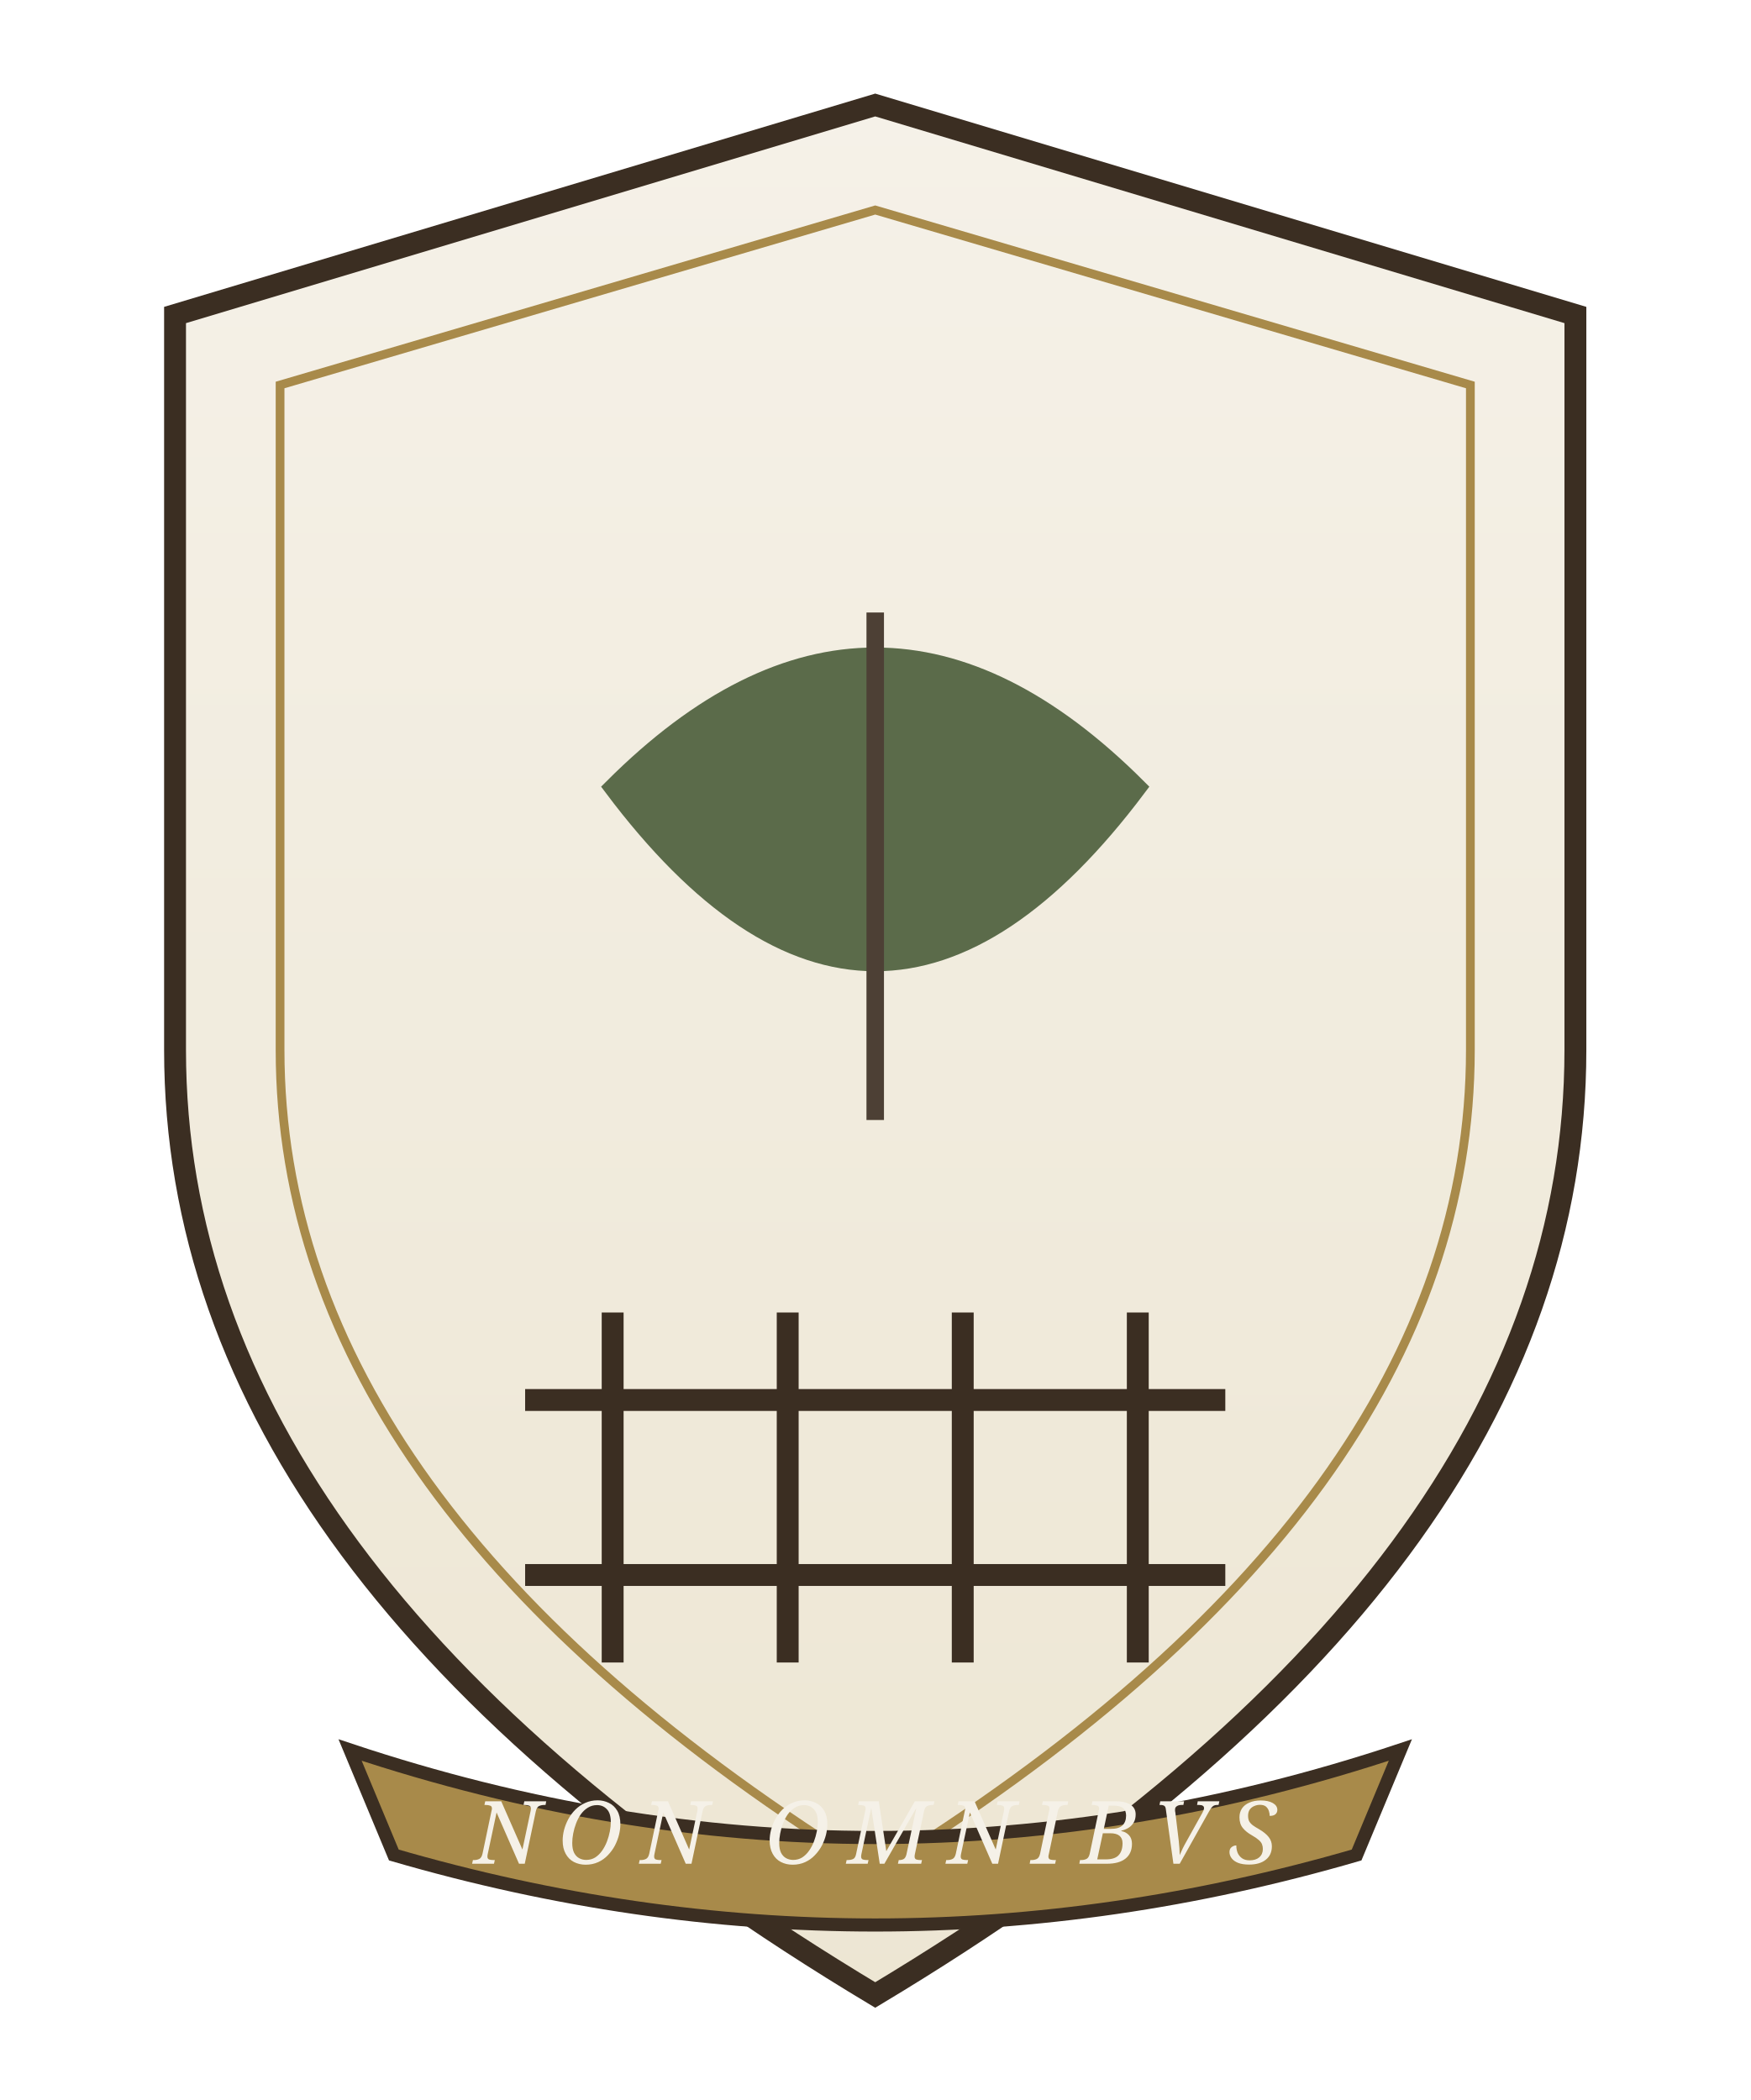
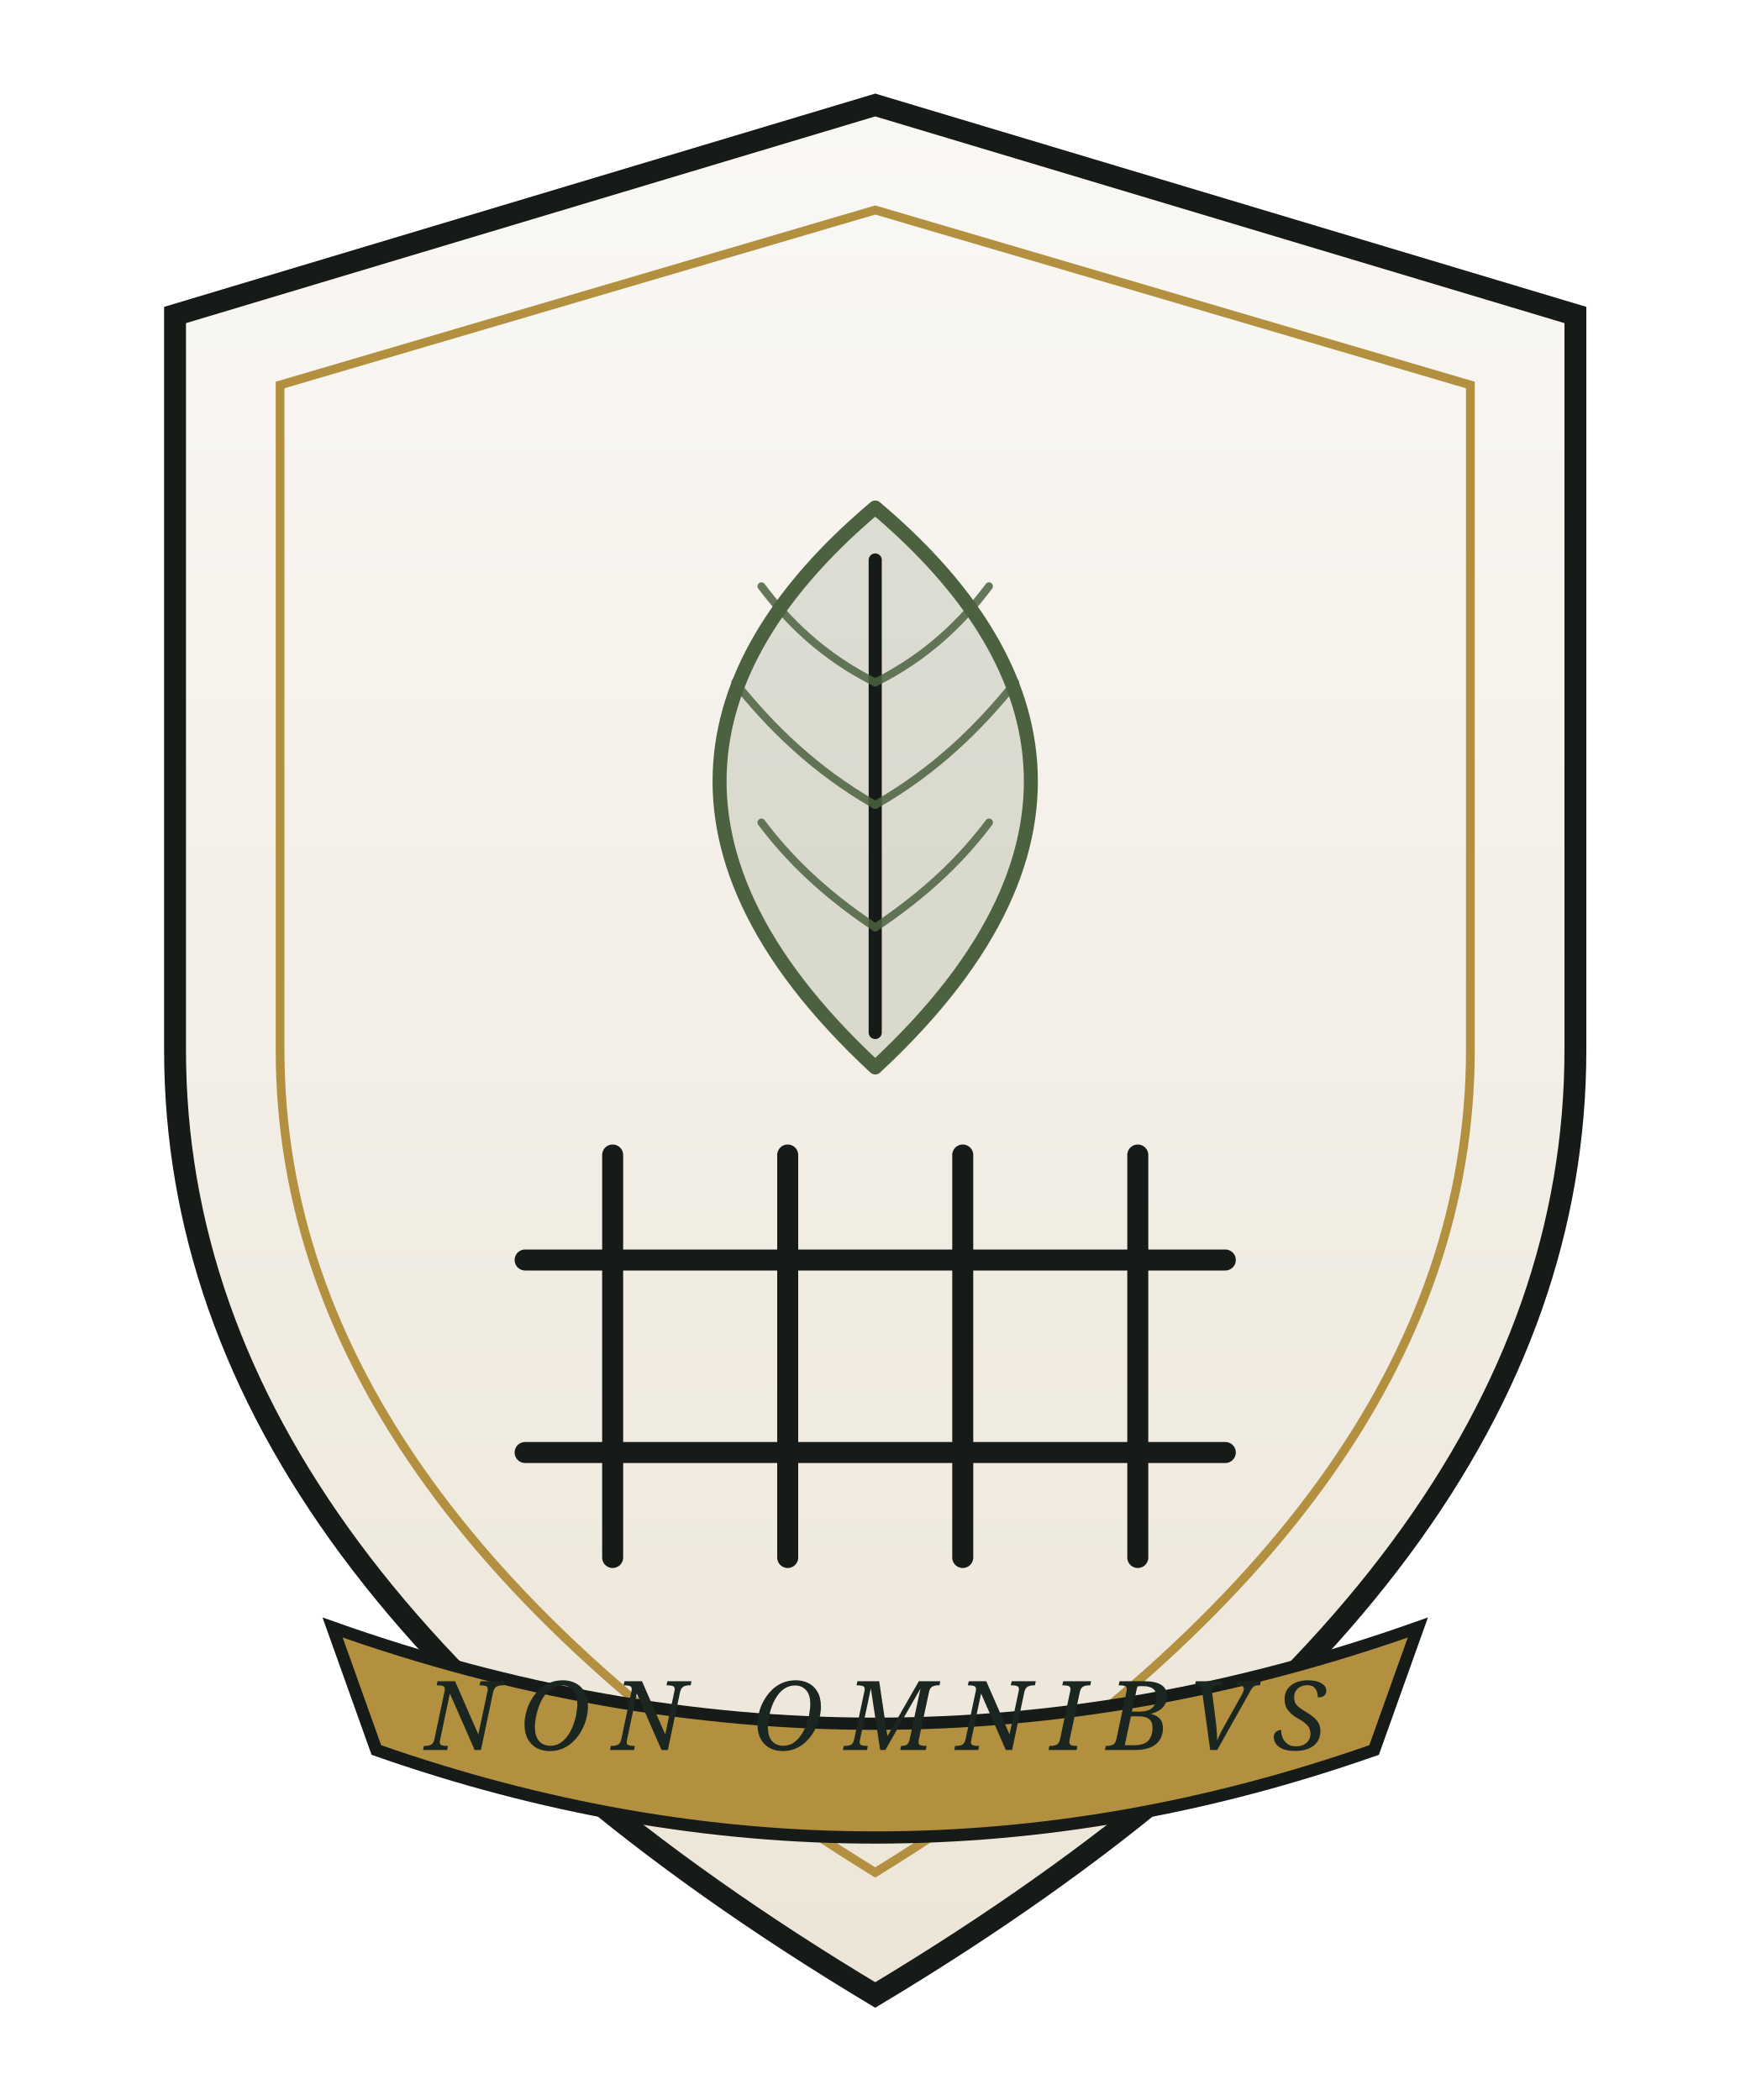
- <svg xmlns="http://www.w3.org/2000/svg" viewBox="0 0 200 240" fill="none">
+ <svg xmlns="http://www.w3.org/2000/svg" viewBox="0 0 200 240">
  <defs>
    <linearGradient id="shieldBg" x1="0" x2="0" y1="0" y2="1">
-       <stop offset="0" stop-color="#f5f1e8" />
-       <stop offset="1" stop-color="#ede6d3" />
+       <stop offset="0" stop-color="#faf8f5" />
+       <stop offset="1" stop-color="#ece5d7" />
    </linearGradient>
  </defs>
-   <path d="M100 12 L180 36 V120 Q180 180 100 228 Q20 180 20 120 V36 Z" fill="url(#shieldBg)" stroke="#3b2e22" stroke-width="2.5" />
-   <path d="M100 24 L168 44 V120 Q168 172 100 214 Q32 172 32 120 V44 Z" fill="none" stroke="#a88a4a" stroke-width="1" />
-   <g stroke="#4a5d3a" stroke-width="2" fill="#4a5d3a" opacity="0.9">
-     <path d="M70 90 Q100 60 130 90 Q100 130 70 90 Z" />
-     <path d="M100 70 V128" stroke="#3b2e22" />
+   <path d="M100 12 L180 36 V120 Q180 180 100 228 Q20 180 20 120 V36 Z" fill="url(#shieldBg)" stroke="#171b18" stroke-width="2.5" />
+   <path d="M100 24 L168 44 V120 Q168 172 100 214 Q32 172 32 120 V44 Z" fill="none" stroke="#b3903f" stroke-width="1" />
+   <path d="M100 58C81 74 72 96 100 122C128 96 119 74 100 58Z" fill="#4b6140" fill-opacity=".16" stroke="#4b6140" stroke-width="1.6" stroke-linejoin="round" />
+   <path d="M100 64V118" stroke="#171b18" stroke-width="1.5" stroke-linecap="round" />
+   <g stroke="#4b6140" stroke-width=".9" fill="none" opacity=".85" stroke-linecap="round">
+     <path d="M100 78C94 75 90 71 87 67M100 92C93 88 88 83 84 78M100 106C94 102 90 98 87 94" />
+     <path d="M100 78C106 75 110 71 113 67M100 92C107 88 112 83 116 78M100 106C106 102 110 98 113 94" />
  </g>
-   <g stroke="#3b2e22" stroke-width="2.5" fill="none">
-     <line x1="70" y1="150" x2="70" y2="190" />
-     <line x1="90" y1="150" x2="90" y2="190" />
-     <line x1="110" y1="150" x2="110" y2="190" />
-     <line x1="130" y1="150" x2="130" y2="190" />
-     <line x1="60" y1="160" x2="140" y2="160" />
-     <line x1="60" y1="180" x2="140" y2="180" />
+   <g stroke="#171b18" stroke-width="2.4" fill="none" stroke-linecap="round">
+     <path d="M70 132v46M90 132v46M110 132v46M130 132v46" />
+     <path d="M60 144h80M60 166h80" />
  </g>
-   <path d="M40 200 Q100 220 160 200 L155 212 Q100 228 45 212 Z" fill="#a88a4a" stroke="#3b2e22" stroke-width="1.5" />
-   <text x="100" y="213" text-anchor="middle" font-family="Georgia, serif" font-size="10" font-style="italic" fill="#f5f1e8" letter-spacing="2">NON OMNIBVS</text>
+   <path d="M38 186 Q100 208 162 186 L157 200 Q100 220 43 200 Z" fill="#b3903f" stroke="#171b18" stroke-width="1.4" />
+   <text x="100" y="200" text-anchor="middle" font-family="ui-serif,Georgia,serif" font-size="11" font-style="italic" fill="#1b2620" letter-spacing="2.4">NON OMNIBVS</text>
</svg>
